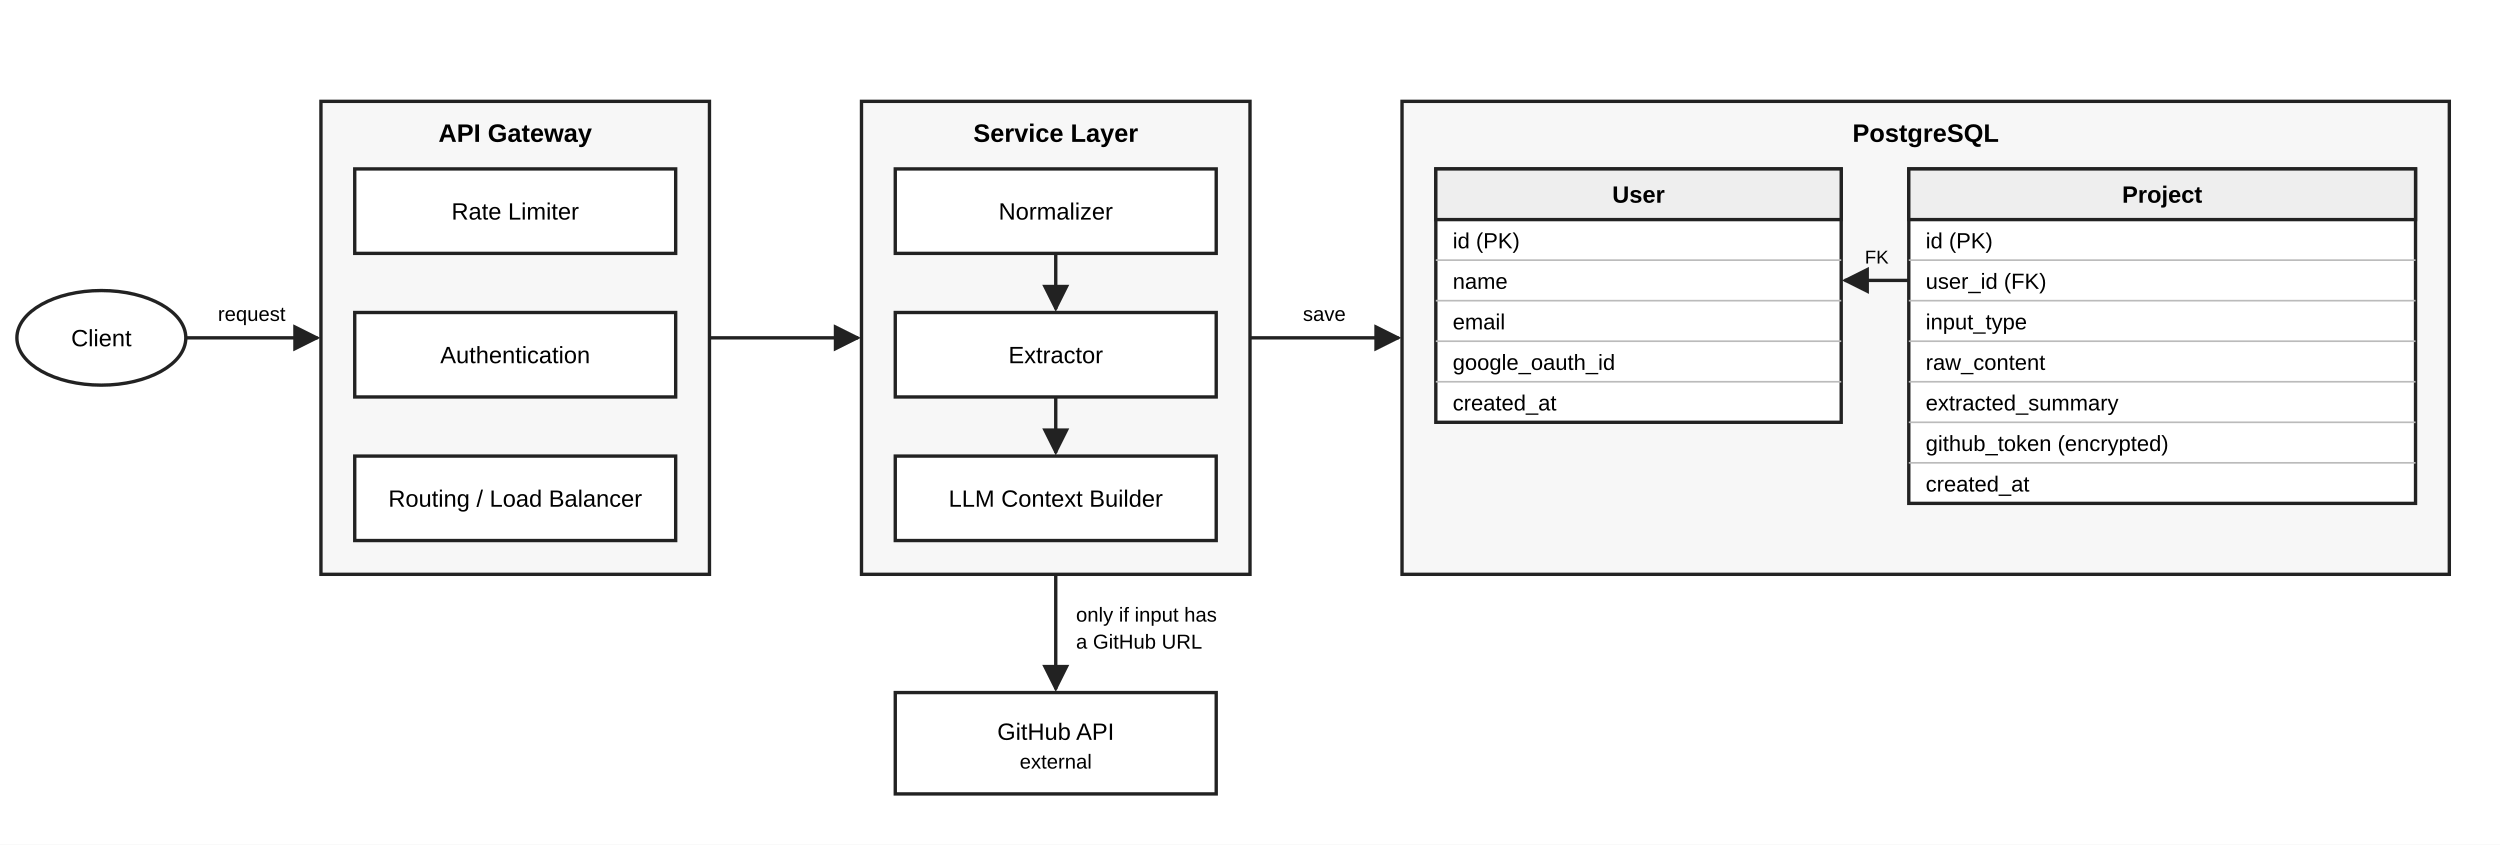
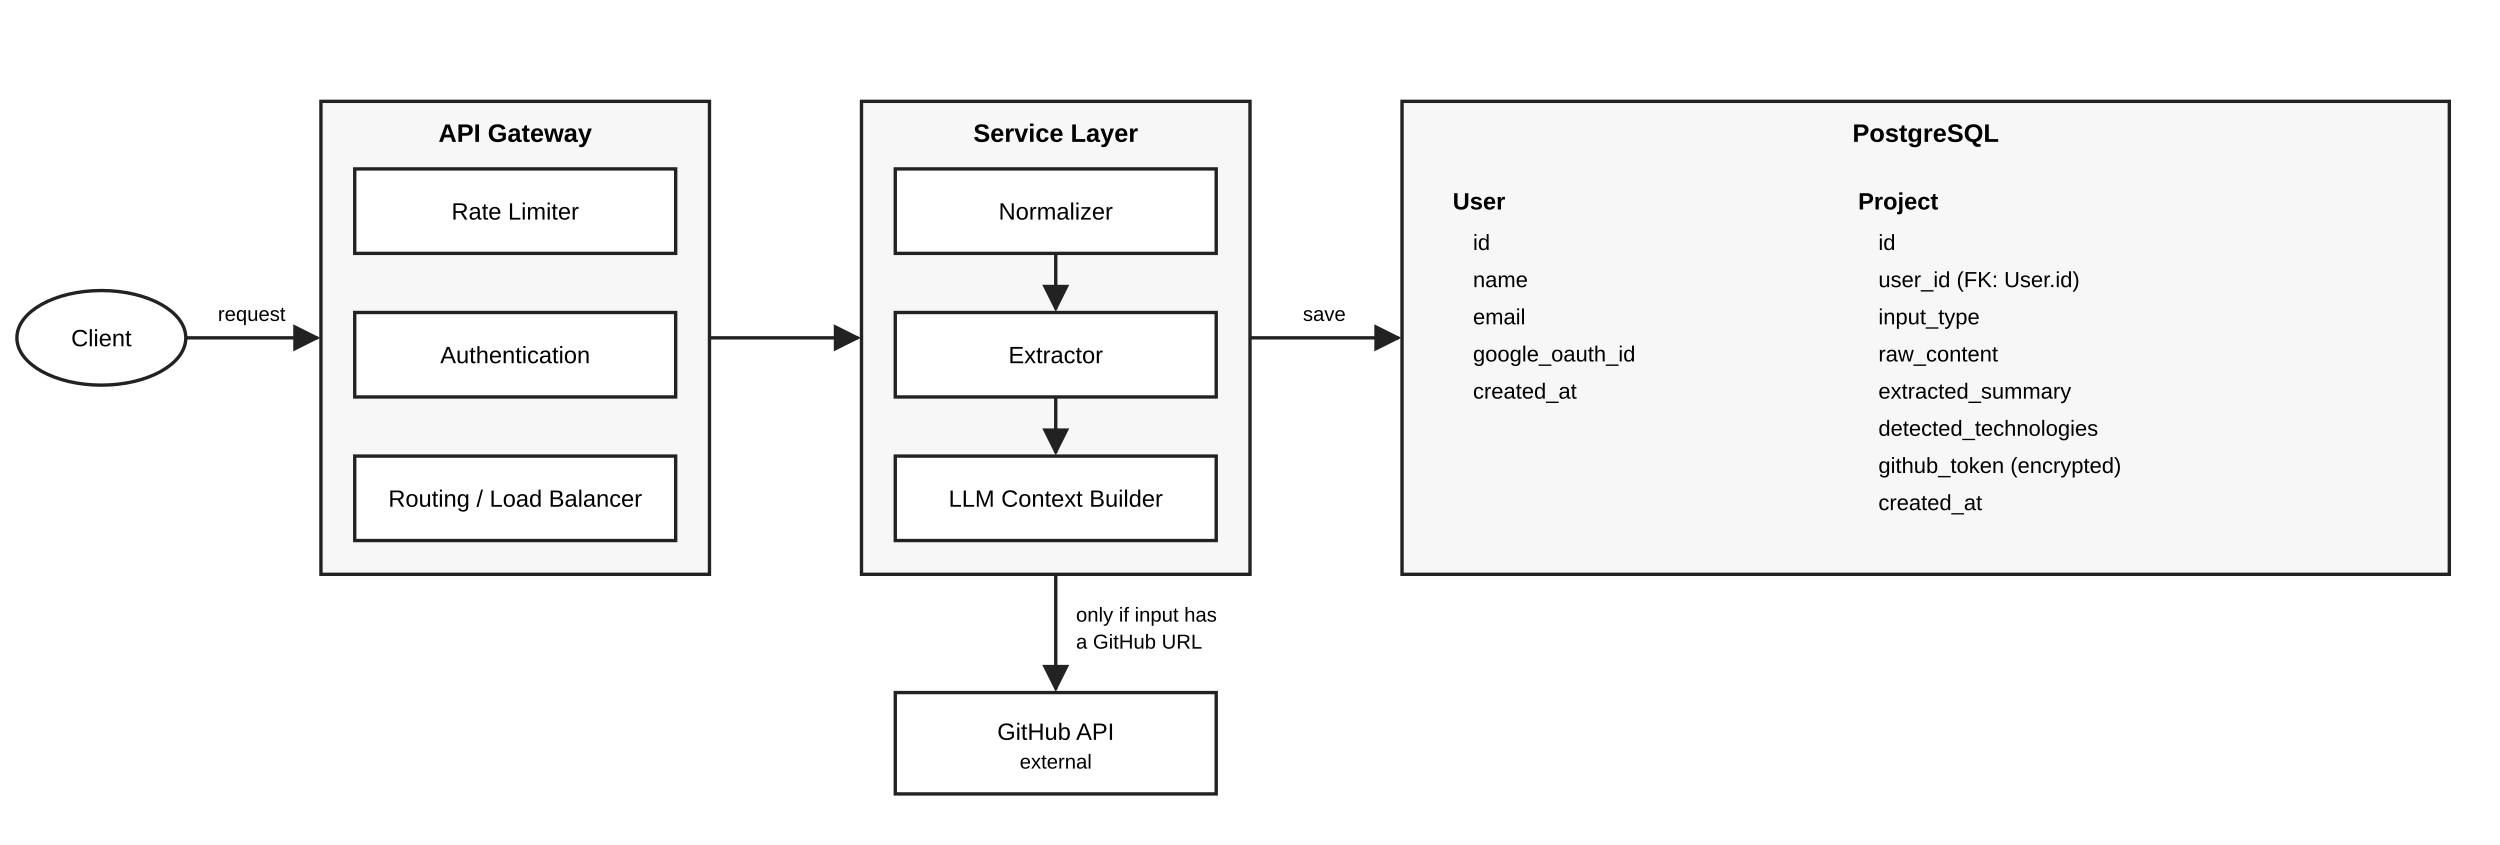
<svg xmlns="http://www.w3.org/2000/svg" viewBox="0 0 1480 500" width="1480" height="500" font-family="Arial, Helvetica, sans-serif" font-size="14">
  <defs>
    <marker id="arrow" viewBox="0 0 10 10" refX="9" refY="5" markerWidth="8" markerHeight="8" orient="auto">
      <path d="M0,0 L10,5 L0,10 z" fill="#222" />
    </marker>
  </defs>
  <rect width="1480" height="500" fill="#fff" />
  <ellipse cx="60" cy="200" rx="50" ry="28" fill="#fff" stroke="#222" stroke-width="2" />
  <text x="60" y="205" text-anchor="middle">Client</text>
  <line x1="110" y1="200" x2="188" y2="200" stroke="#222" stroke-width="2" marker-end="url(#arrow)" />
  <text x="149" y="190" text-anchor="middle" font-size="12">request</text>
  <rect x="190" y="60" width="230" height="280" fill="#f7f7f7" stroke="#222" stroke-width="2" />
  <text x="305.0" y="84" text-anchor="middle" font-weight="bold" font-size="15">API Gateway</text>
  <rect x="210" y="100" width="190" height="50" fill="#fff" stroke="#222" stroke-width="2" />
  <text x="305.0" y="130.0" text-anchor="middle">Rate Limiter</text>
  <rect x="210" y="185" width="190" height="50" fill="#fff" stroke="#222" stroke-width="2" />
  <text x="305.0" y="215.0" text-anchor="middle">Authentication</text>
  <rect x="210" y="270" width="190" height="50" fill="#fff" stroke="#222" stroke-width="2" />
  <text x="305.0" y="300.0" text-anchor="middle">Routing / Load Balancer</text>
  <rect x="530" y="410" width="190" height="60" fill="#fff" stroke="#222" stroke-width="2" />
  <text x="625" y="438" text-anchor="middle">GitHub API</text>
  <text x="625" y="455" text-anchor="middle" font-size="12">external</text>
  <line x1="625" y1="340" x2="625" y2="408" stroke="#222" stroke-width="2" marker-end="url(#arrow)" />
  <text x="637" y="368" font-size="12">only if input has</text>
  <text x="637" y="384" font-size="12">a GitHub URL</text>
  <line x1="420" y1="200" x2="508" y2="200" stroke="#222" stroke-width="2" marker-end="url(#arrow)" />
  <rect x="510" y="60" width="230" height="280" fill="#f7f7f7" stroke="#222" stroke-width="2" />
  <text x="625.0" y="84" text-anchor="middle" font-weight="bold" font-size="15">Service Layer</text>
  <rect x="530" y="100" width="190" height="50" fill="#fff" stroke="#222" stroke-width="2" />
  <text x="625.0" y="130.0" text-anchor="middle">Normalizer</text>
  <rect x="530" y="185" width="190" height="50" fill="#fff" stroke="#222" stroke-width="2" />
  <text x="625.0" y="215.0" text-anchor="middle">Extractor</text>
  <rect x="530" y="270" width="190" height="50" fill="#fff" stroke="#222" stroke-width="2" />
  <text x="625.0" y="300.0" text-anchor="middle">LLM Context Builder</text>
  <line x1="625" y1="150" x2="625" y2="183" stroke="#222" stroke-width="2" marker-end="url(#arrow)" />
  <line x1="625" y1="235" x2="625" y2="268" stroke="#222" stroke-width="2" marker-end="url(#arrow)" />
  <line x1="740" y1="200" x2="828" y2="200" stroke="#222" stroke-width="2" marker-end="url(#arrow)" />
  <text x="784" y="190" text-anchor="middle" font-size="12">save</text>
  <rect x="830" y="60" width="620" height="280" fill="#f7f7f7" stroke="#222" stroke-width="2" />
  <text x="1140.0" y="84" text-anchor="middle" font-weight="bold" font-size="15">PostgreSQL</text>
-   <rect x="850" y="100" width="240" height="150" fill="#fff" stroke="#222" stroke-width="2" />
-   <rect x="850" y="100" width="240" height="30" fill="#eee" stroke="#222" stroke-width="2" />
-   <text x="970.0" y="120" text-anchor="middle" font-weight="bold">User</text>
-   <text x="860" y="147" font-size="13">id  (PK)</text>
-   <line x1="850" y1="154" x2="1090" y2="154" stroke="#bbb" />
-   <text x="860" y="171" font-size="13">name</text>
-   <line x1="850" y1="178" x2="1090" y2="178" stroke="#bbb" />
-   <text x="860" y="195" font-size="13">email</text>
-   <line x1="850" y1="202" x2="1090" y2="202" stroke="#bbb" />
-   <text x="860" y="219" font-size="13">google_oauth_id</text>
-   <line x1="850" y1="226" x2="1090" y2="226" stroke="#bbb" />
-   <text x="860" y="243" font-size="13">created_at</text>
-   <rect x="1130" y="100" width="300" height="198" fill="#fff" stroke="#222" stroke-width="2" />
-   <rect x="1130" y="100" width="300" height="30" fill="#eee" stroke="#222" stroke-width="2" />
-   <text x="1280.0" y="120" text-anchor="middle" font-weight="bold">Project</text>
-   <text x="1140" y="147" font-size="13">id  (PK)</text>
-   <line x1="1130" y1="154" x2="1430" y2="154" stroke="#bbb" />
-   <text x="1140" y="171" font-size="13">user_id  (FK)</text>
-   <line x1="1130" y1="178" x2="1430" y2="178" stroke="#bbb" />
-   <text x="1140" y="195" font-size="13">input_type</text>
-   <line x1="1130" y1="202" x2="1430" y2="202" stroke="#bbb" />
-   <text x="1140" y="219" font-size="13">raw_content</text>
-   <line x1="1130" y1="226" x2="1430" y2="226" stroke="#bbb" />
-   <text x="1140" y="243" font-size="13">extracted_summary</text>
-   <line x1="1130" y1="250" x2="1430" y2="250" stroke="#bbb" />
-   <text x="1140" y="267" font-size="13">github_token  (encrypted)</text>
-   <line x1="1130" y1="274" x2="1430" y2="274" stroke="#bbb" />
-   <text x="1140" y="291" font-size="13">created_at</text>
-   <line x1="1130" y1="166" x2="1092" y2="166" stroke="#222" stroke-width="2" marker-end="url(#arrow)" />
-   <text x="1111" y="156" text-anchor="middle" font-size="11">FK</text>
+   <text x="860" y="124" font-weight="bold">User</text>
+   <text x="872" y="148" font-size="13">id</text>
+   <text x="872" y="170" font-size="13">name</text>
+   <text x="872" y="192" font-size="13">email</text>
+   <text x="872" y="214" font-size="13">google_oauth_id</text>
+   <text x="872" y="236" font-size="13">created_at</text>
+   <text x="1100" y="124" font-weight="bold">Project</text>
+   <text x="1112" y="148" font-size="13">id</text>
+   <text x="1112" y="170" font-size="13">user_id  (FK: User.id)</text>
+   <text x="1112" y="192" font-size="13">input_type</text>
+   <text x="1112" y="214" font-size="13">raw_content</text>
+   <text x="1112" y="236" font-size="13">extracted_summary</text>
+   <text x="1112" y="258" font-size="13">detected_technologies</text>
+   <text x="1112" y="280" font-size="13">github_token  (encrypted)</text>
+   <text x="1112" y="302" font-size="13">created_at</text>
</svg>
